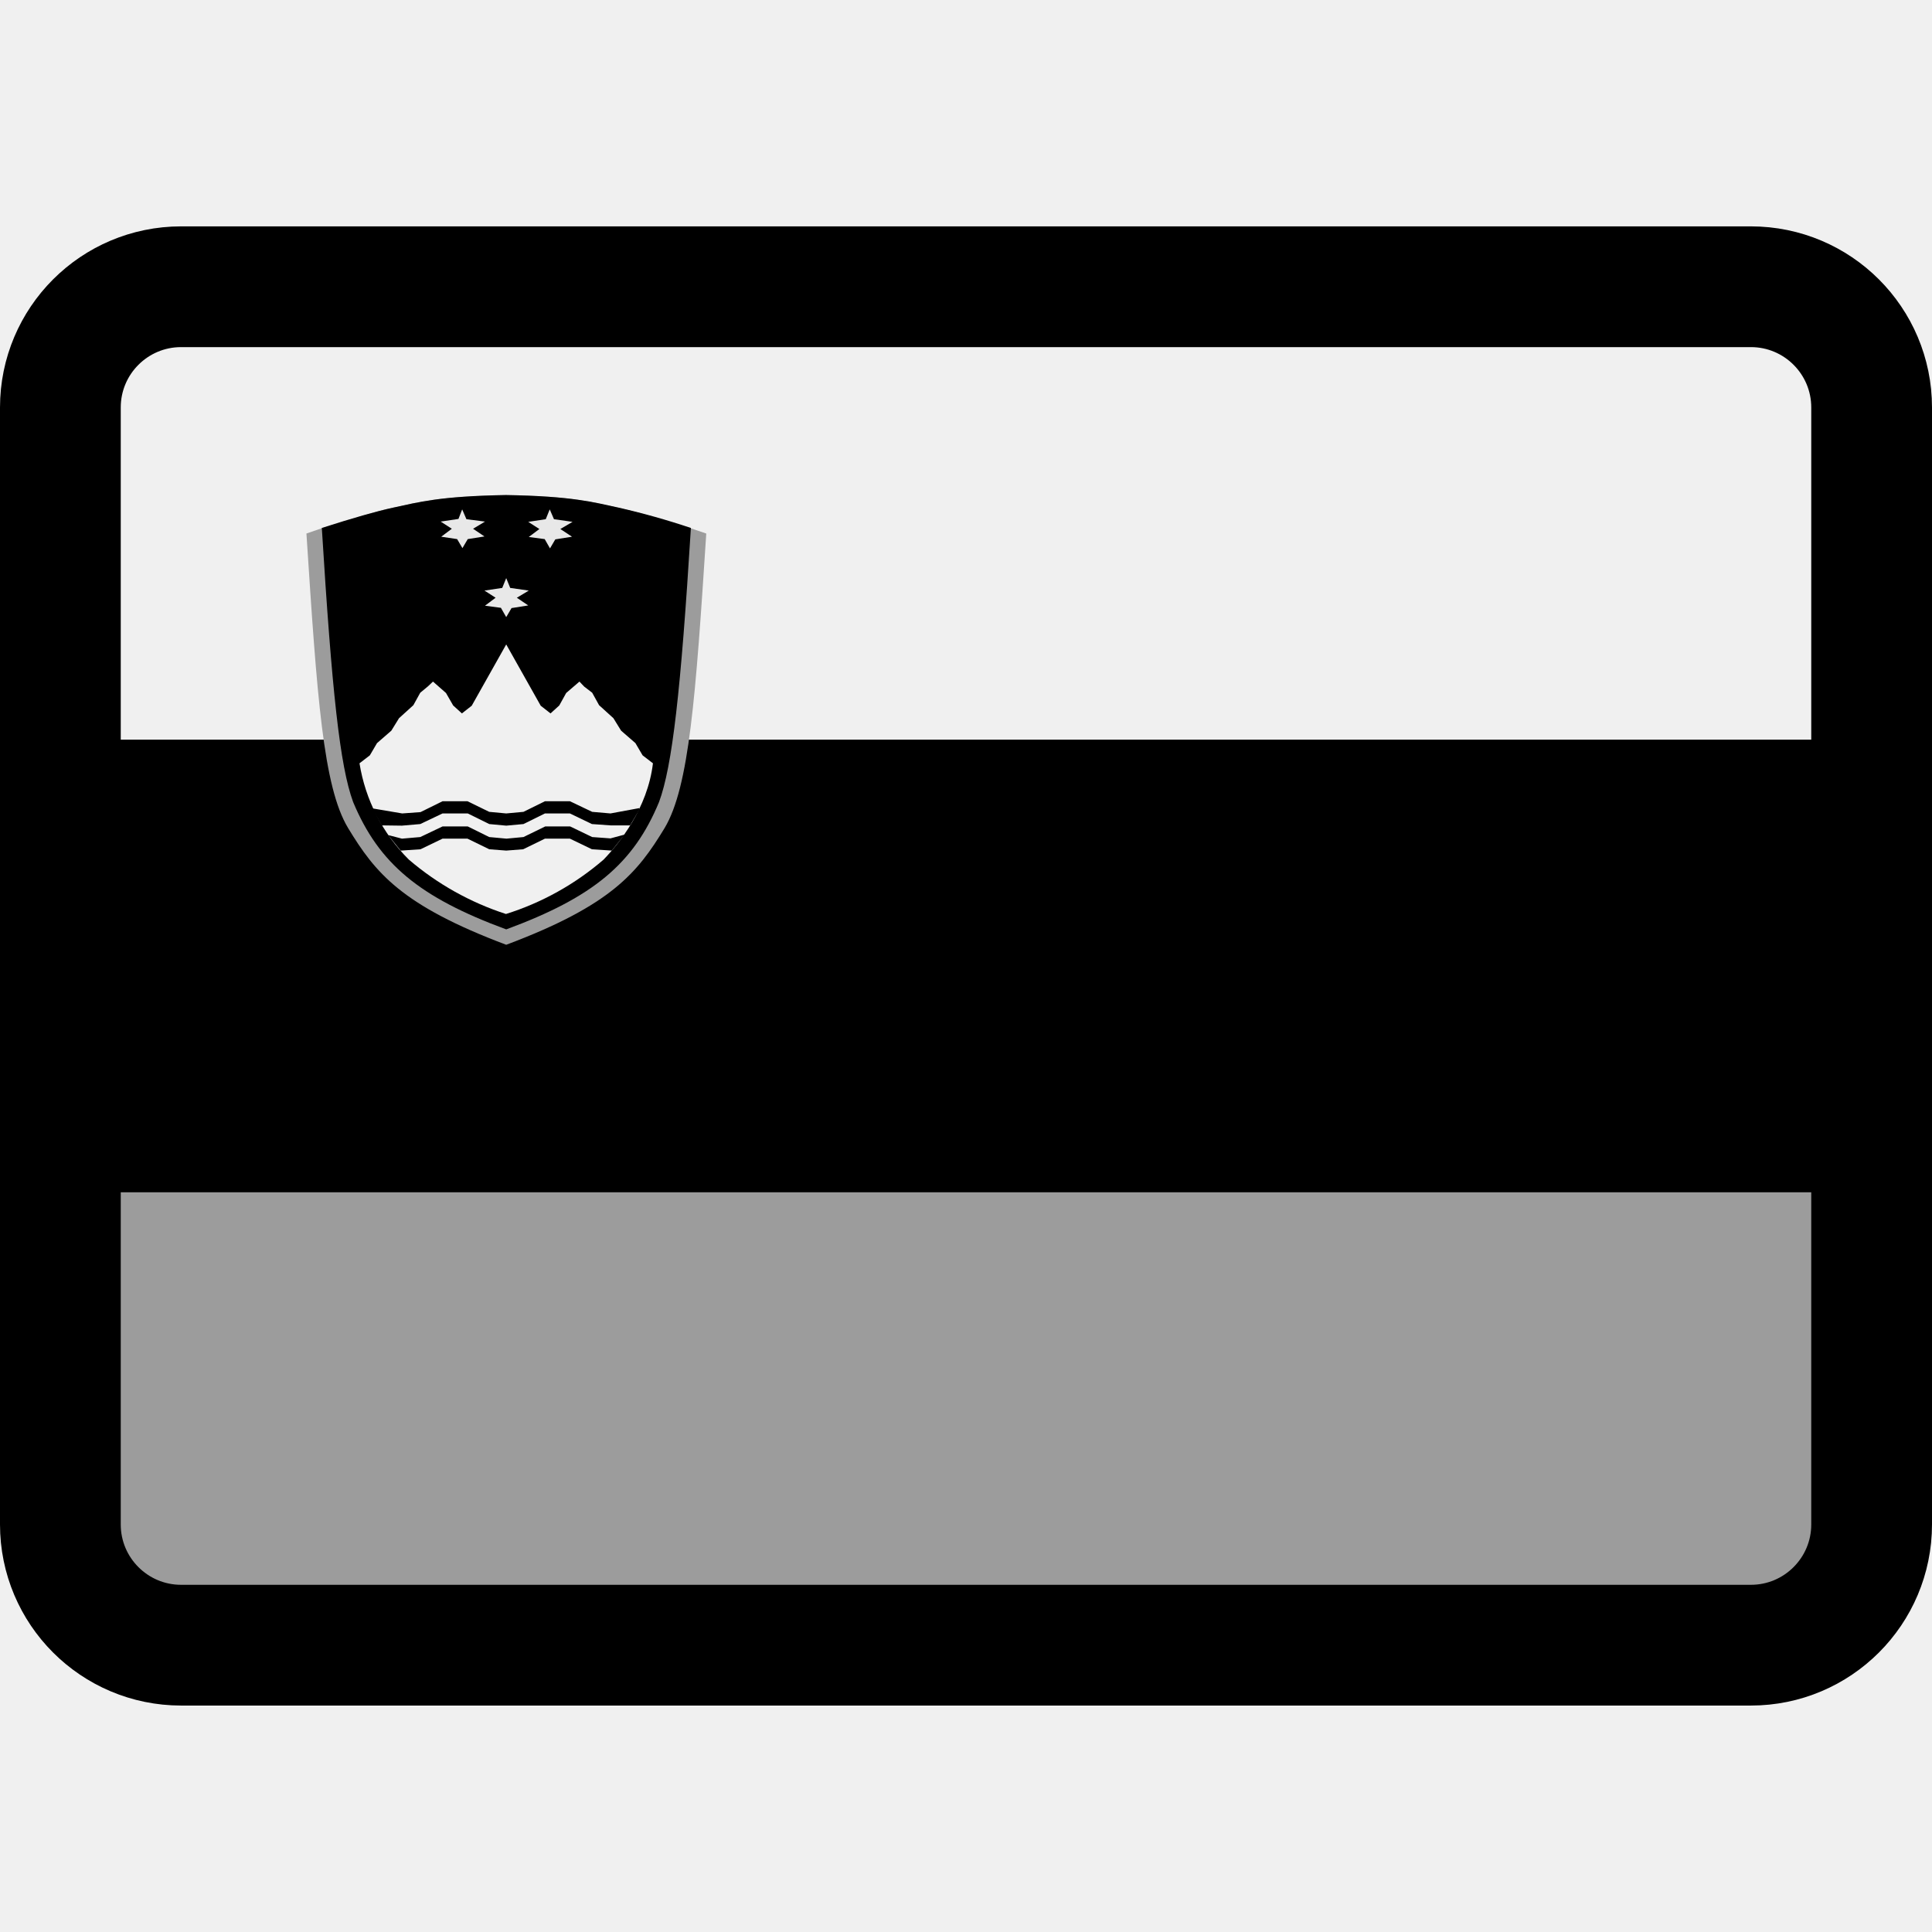
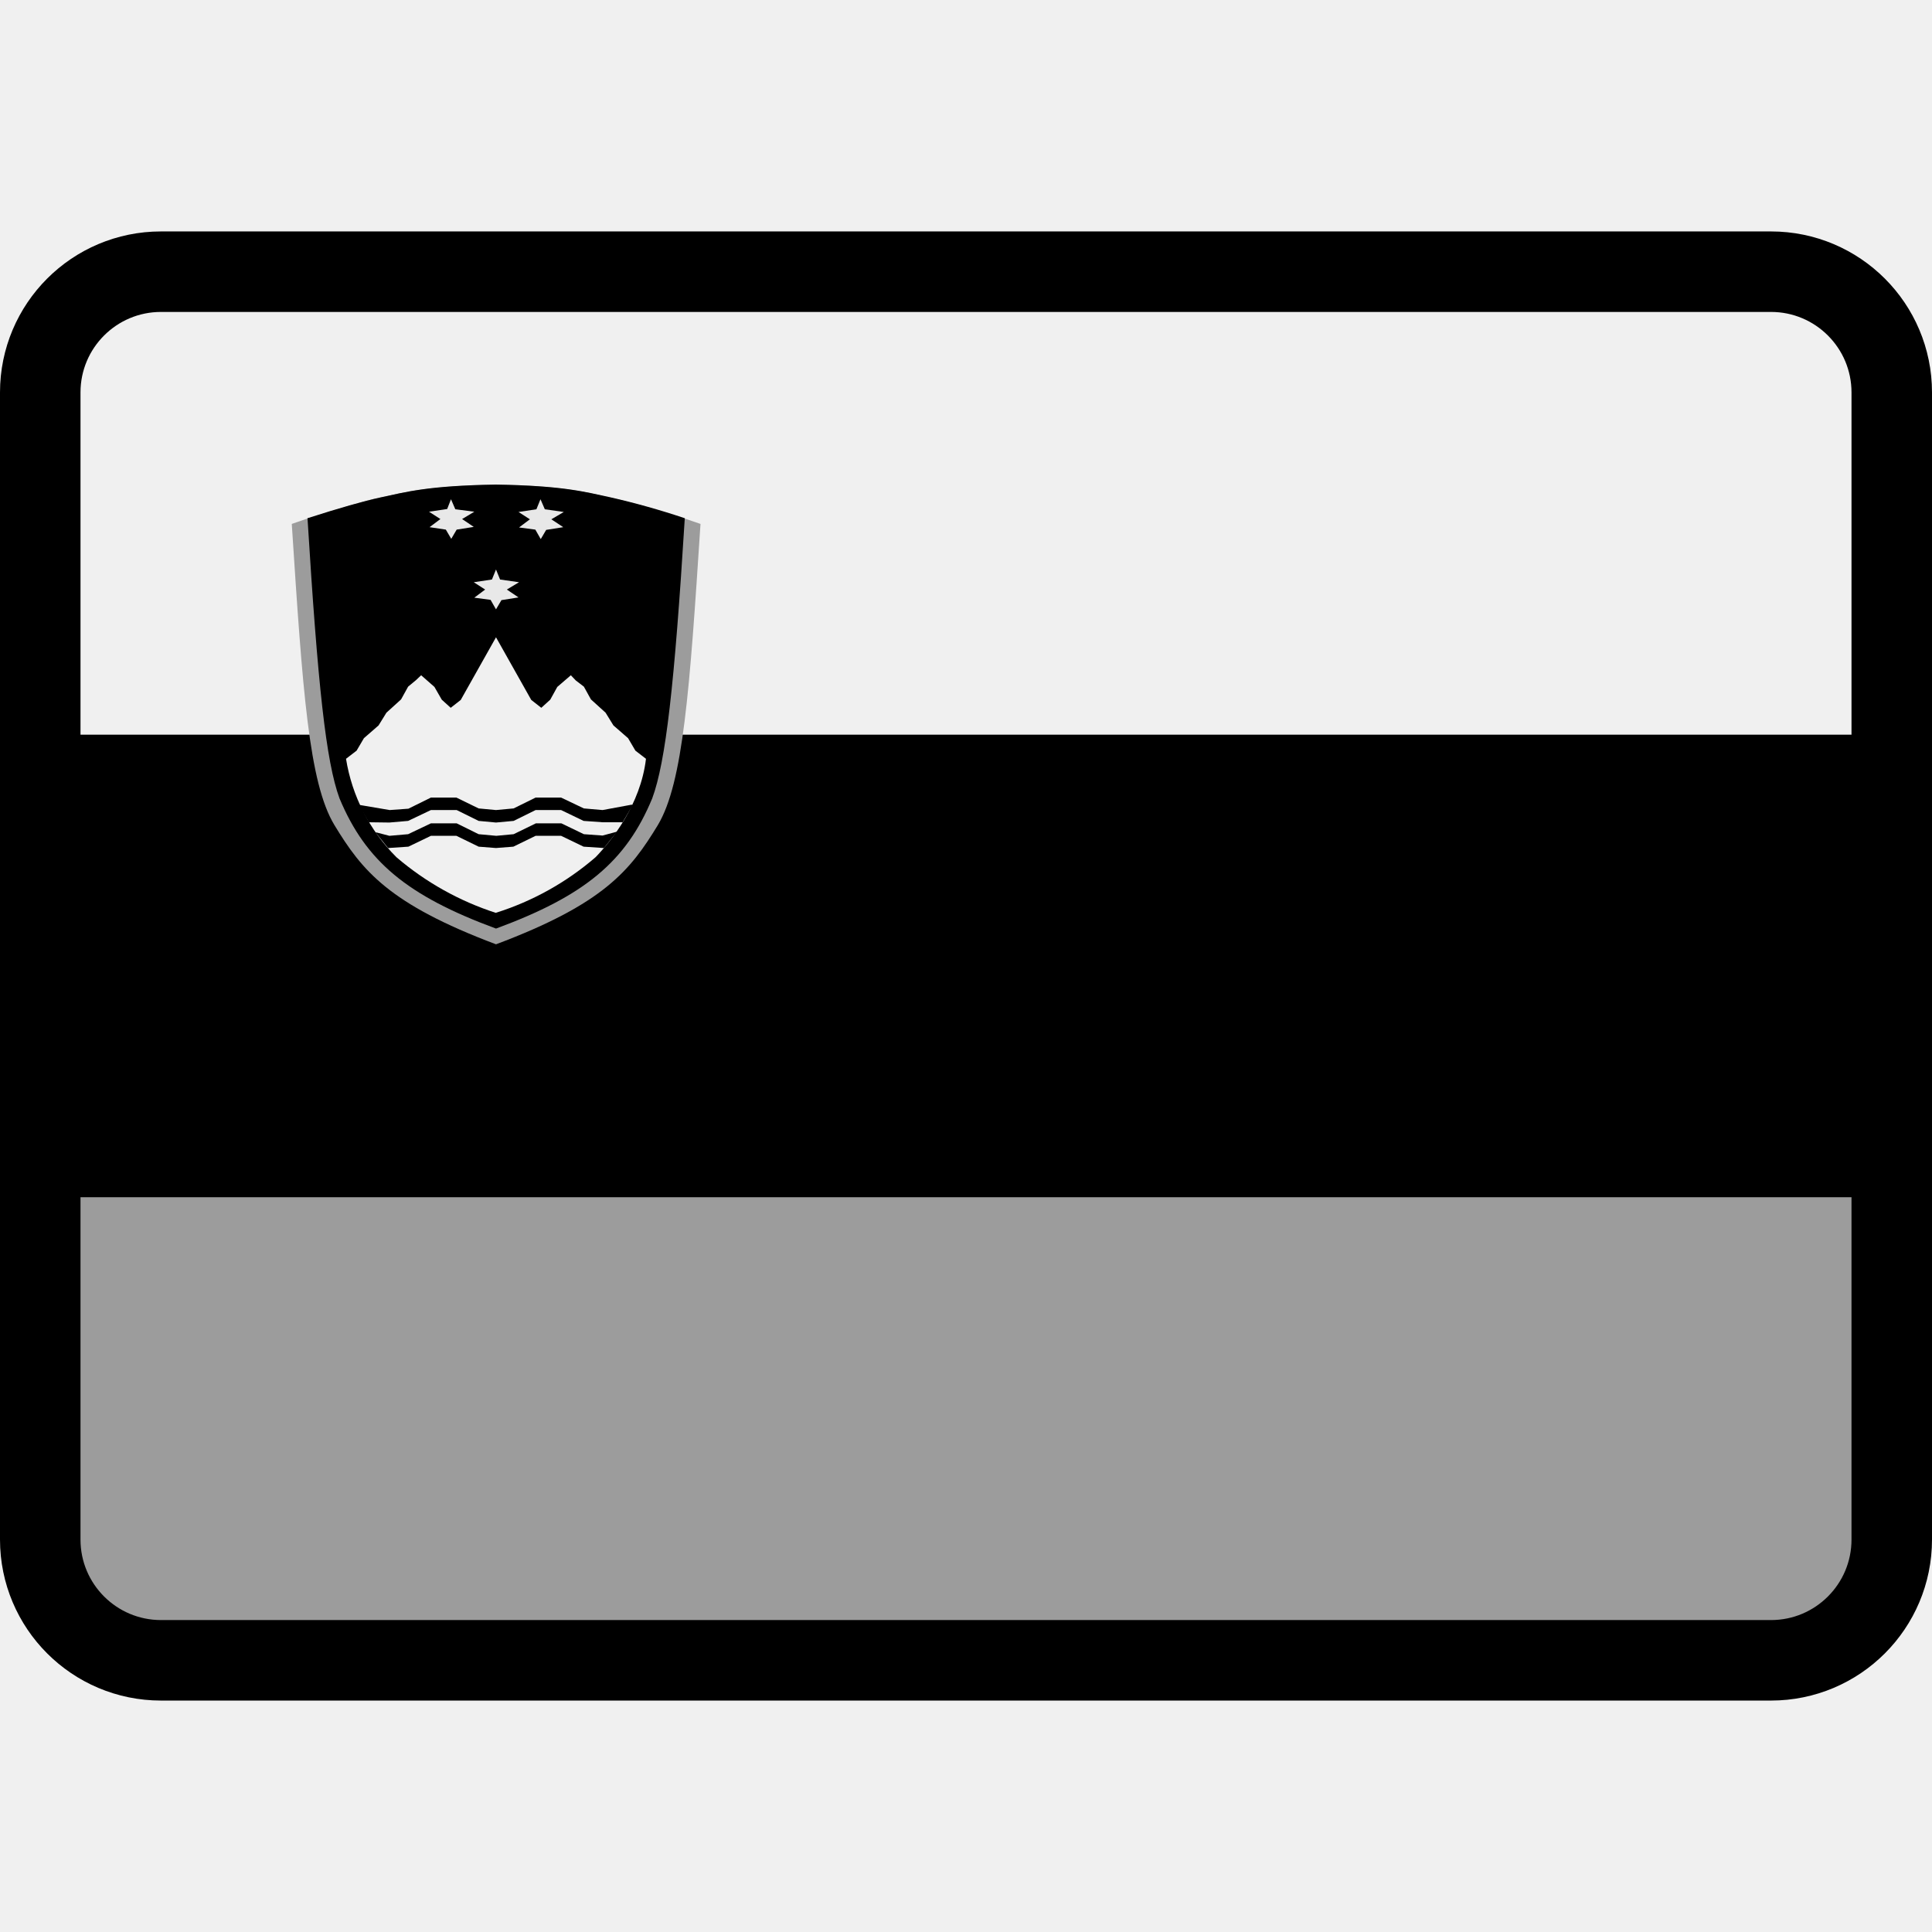
<svg xmlns="http://www.w3.org/2000/svg" width="24" height="24" viewBox="0 0 24 24" version="1.1">
  <defs>
    <clipPath id="paperboy-flag-clip">
-       <rect x="0.75" y="3.562" width="22.5" height="16.875" rx="1.5" />
+       <rect x="0.5" y="3.375" width="23" height="17.25" rx="1.5" />
    </clipPath>
    <mask id="paperboy-flag-mask" maskUnits="userSpaceOnUse" x="0" y="0" width="24" height="24">
-       <g fill="#fff" transform="translate(0.75 3.5625) scale(0.03515625 0.03515625)">
+       <g fill="#fff" transform="translate(0.5 3.375) scale(0.0359375 0.0359375)">
        <defs>
          <clipPath id="si-a">
            <path fill-opacity=".7" d="M-15 0h682.6v512H-15.1z" />
          </clipPath>
        </defs>
        <g fill-rule="evenodd" stroke-width="1pt" clip-path="url(#si-a)" transform="translate(14.1)scale(.9375)">
          <path fill="#000000" d="M-62 0H962v512H-62z" />
          <path fill="#595959" d="M-62 341.3H962V512H-62z" />
          <path fill="#ffffff" d="M-62 170.7H962v170.6H-62z" />
          <path fill="#595959" d="M228.4 93c-4 61.6-6.4 95.4-15.7 111-10.2 16.8-20 29.1-59.7 44-39.6-14.9-49.4-27.2-59.6-44-9.4-15.6-11.7-49.4-15.7-111l5.8-2c11.8-3.6 20.6-6.5 27.1-7.8 9.3-2 17.3-4.2 42.3-4.7 25 .4 33 2.8 42.3 4.8q9.7 2.1 27.3 7.7z" />
          <path fill="#ffffff" d="M222.6 91c-3.8 61.5-7 89.7-12 103.2-9.6 23.2-24.8 35.9-57.6 48-32.8-12.1-48-24.8-57.7-48-5-13.6-8-41.7-11.8-103.3q17.4-5.6 27.1-7.7c9.3-2 17.3-4.3 42.3-4.7 25 .4 33 2.7 42.3 4.7a284 284 0 0 1 27.4 7.7z" />
          <path fill="#080808" d="m153 109.8 1.5 3.7 7 1-4.5 2.7 4.3 2.9-6.3 1-2 3.4-2-3.5-6-.8 4-3-4.2-2.7 6.7-1z" />
          <path fill="#000000" d="m208.3 179.6-3.9-3-2.7-4.6-5.4-4.7-2.9-4.7-5.4-4.9-2.6-4.7-3-2.3-1.8-1.9-5 4.3-2.6 4.7-3.3 3-3.7-2.9-2.7-4.8-10.3-18.3-10.3 18.3-2.7 4.8-3.7 2.9-3.3-3-2.7-4.7-4.9-4.3-1.9 1.8-2.9 2.4-2.6 4.7-5.4 4.9-2.9 4.7-5.4 4.7-2.7 4.6-3.9 3a66 66 0 0 0 18.6 36.3 107 107 0 0 0 36.6 20.5 104 104 0 0 0 36.8-20.5c5.8-6 16.6-19.3 18.6-36.3" />
          <path fill="#080808" d="m169.4 83.9 1.6 3.7 7 1-4.6 2.7 4.4 2.9-6.3 1-2 3.4-2-3.5-6-.8 4-3-4.2-2.7 6.6-1zm-33 0 1.6 3.7 7 .9-4.5 2.7 4.3 2.9-6.3 1-2 3.4-2-3.4-6-.9 4-3-4.2-2.7 6.7-1z" />
          <path fill="#ffffff" d="M199.7 203h-7.4l-7-.5-8.3-4h-9.4l-8.1 4-6.5.6-6.4-.6-8.1-4H129l-8.4 4-6.9.6-7.6-.1-3.6-6.2.1-.2 11.2 1.9 6.9-.5 8.3-4.1h9.4l8.2 4 6.4.6 6.5-.6 8.1-4h9.4l8.4 4 6.9.6 10.8-2 .2.4zm-86.4 9.5 7.4-.5 8.3-4h9.4l8.2 4 6.4.5 6.4-.5 8.2-4h9.4l8.3 4 7.5.5 4.8-6h-.1l-5.2 1.4-6.9-.5-8.3-4h-9.4l-8.2 4-6.4.6-6.5-.6-8.1-4H129l-8.4 4-6.9.6-5-1.3v.2l4.5 5.6z" />
        </g>
      </g>
    </mask>
  </defs>
-   <rect x="0.75" y="3.562" width="22.5" height="16.875" fill="#000000" mask="url(#paperboy-flag-mask)" clip-path="url(#paperboy-flag-clip)" />
-   <rect x="0.75" y="3.562" width="22.5" height="16.875" rx="1.5" fill="none" stroke="#000000" stroke-width="1.5" />
+   <rect x="0.5" y="3.375" width="23" height="17.25" fill="#000000" mask="url(#paperboy-flag-mask)" clip-path="url(#paperboy-flag-clip)" />
+   <rect x="0.5" y="3.375" width="23" height="17.25" rx="1.5" fill="none" stroke="#000000" stroke-width="1" />
</svg>
